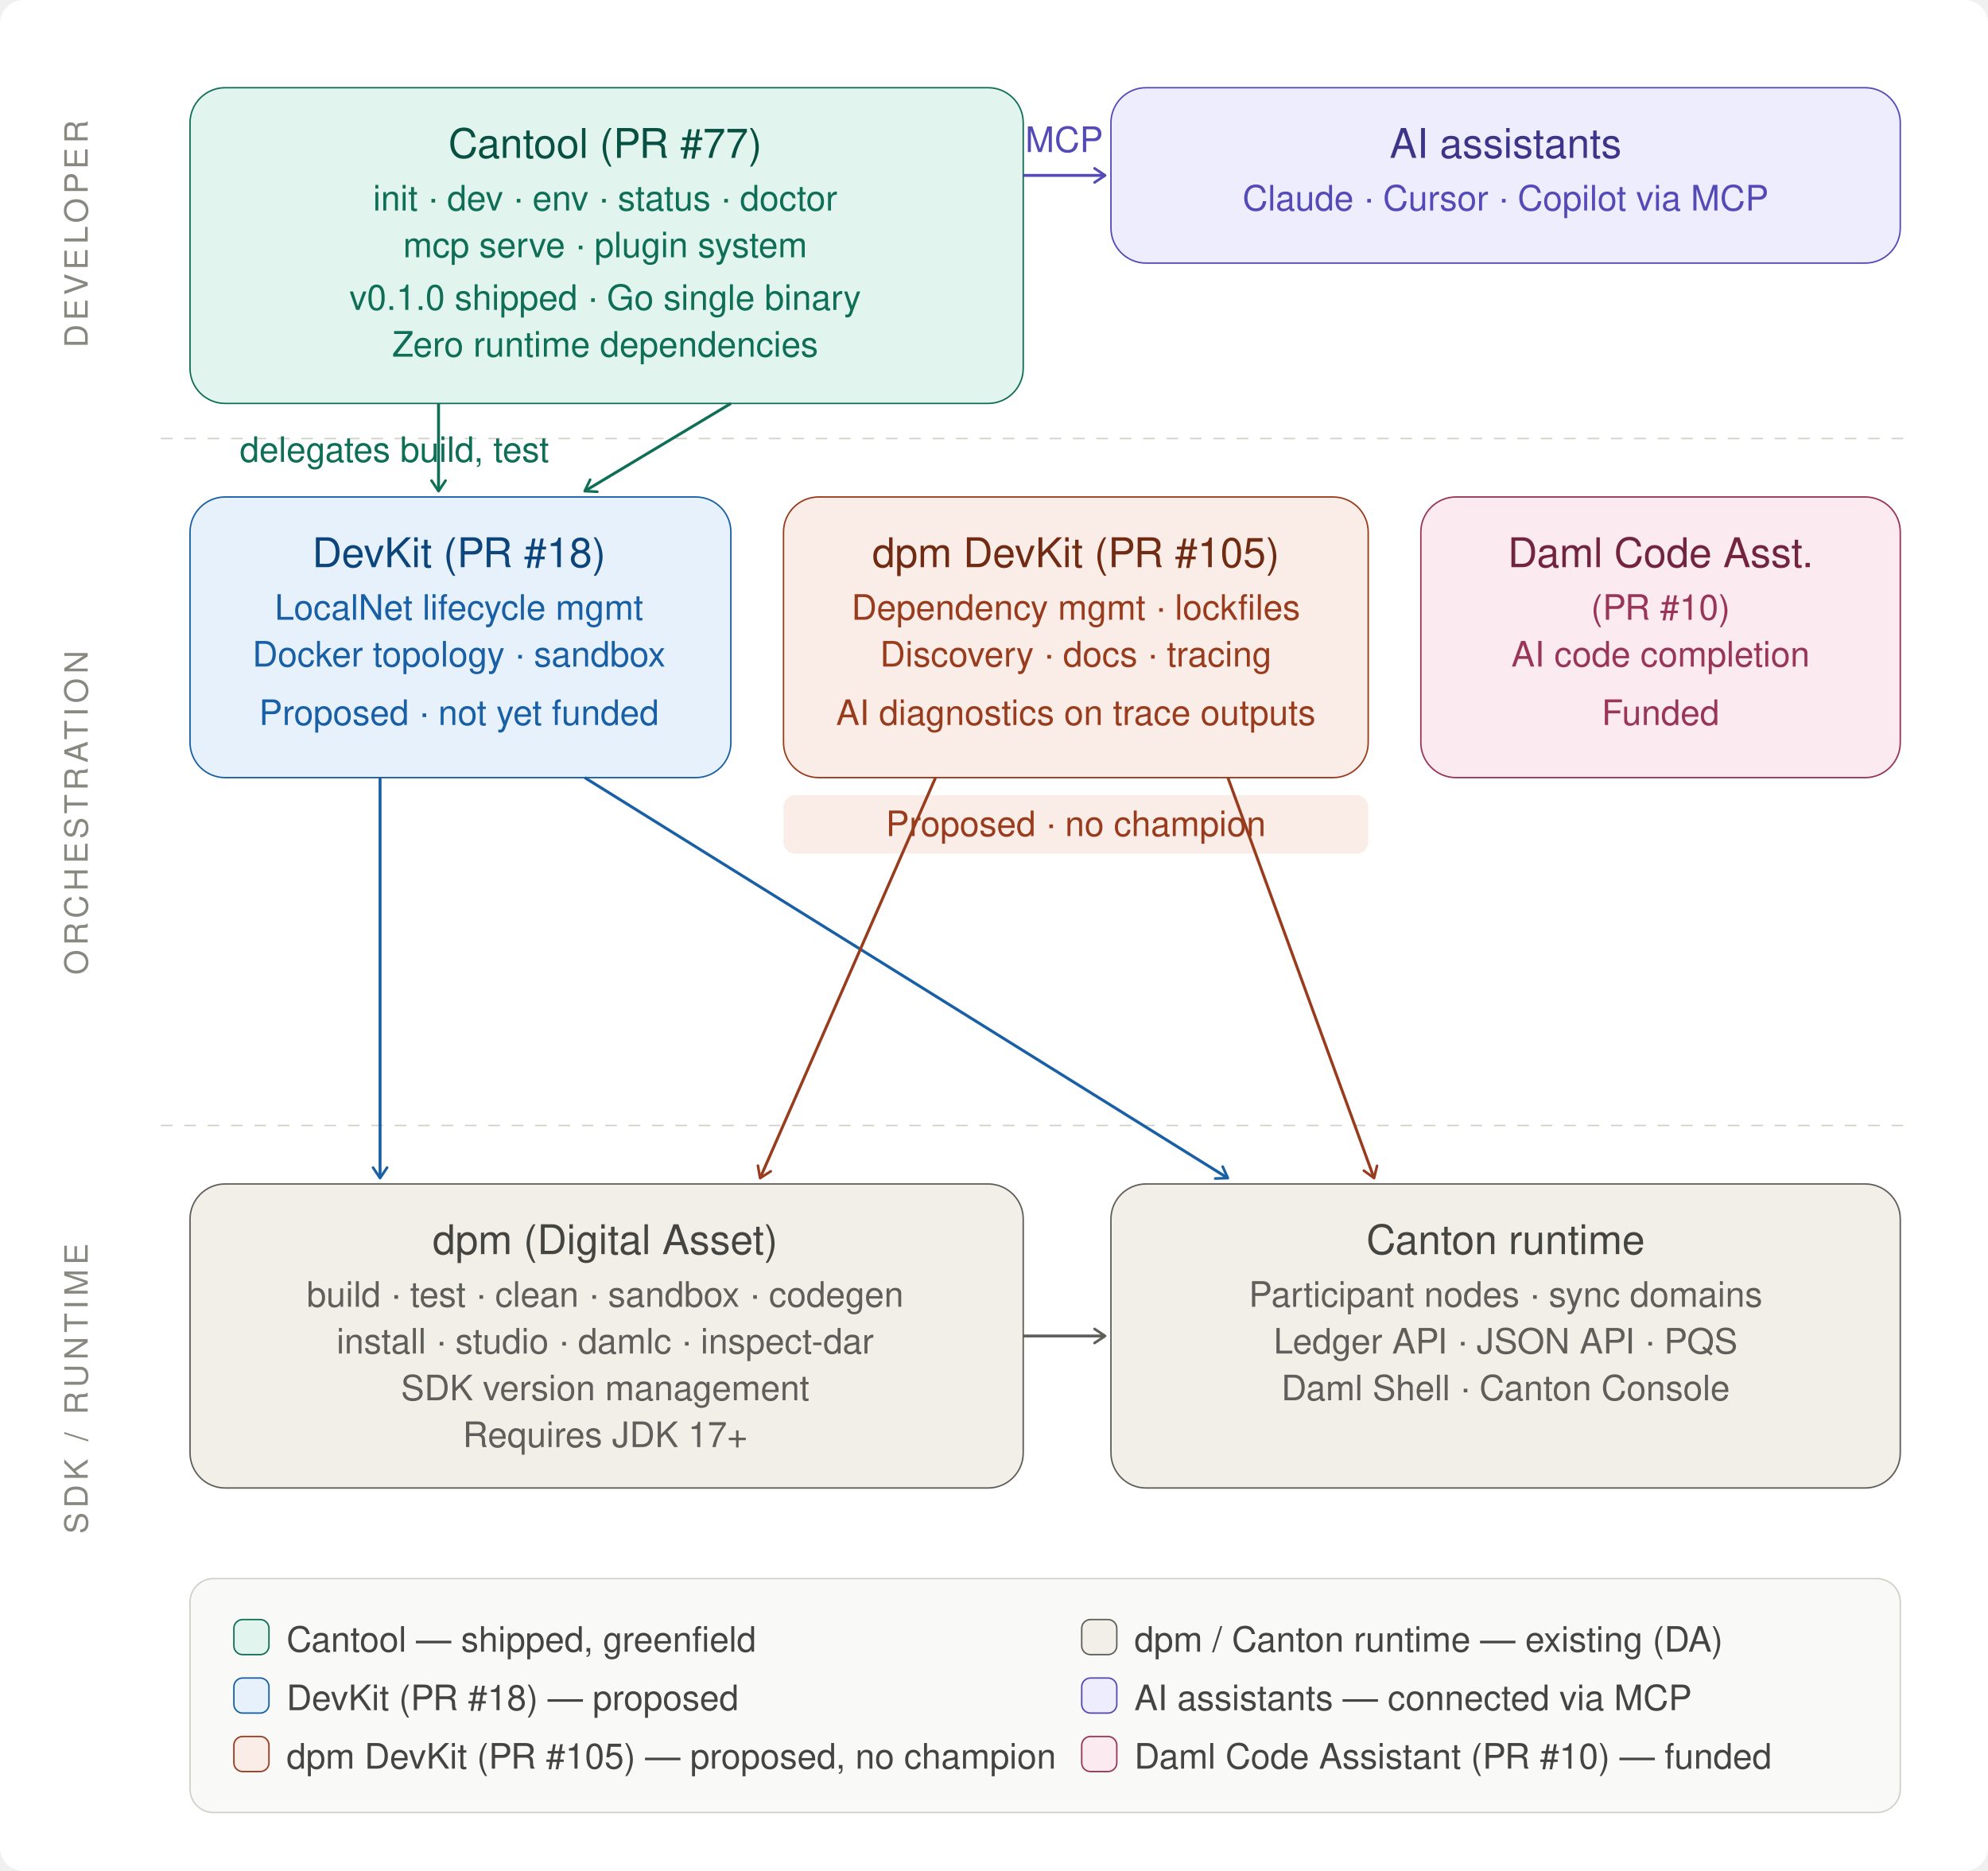
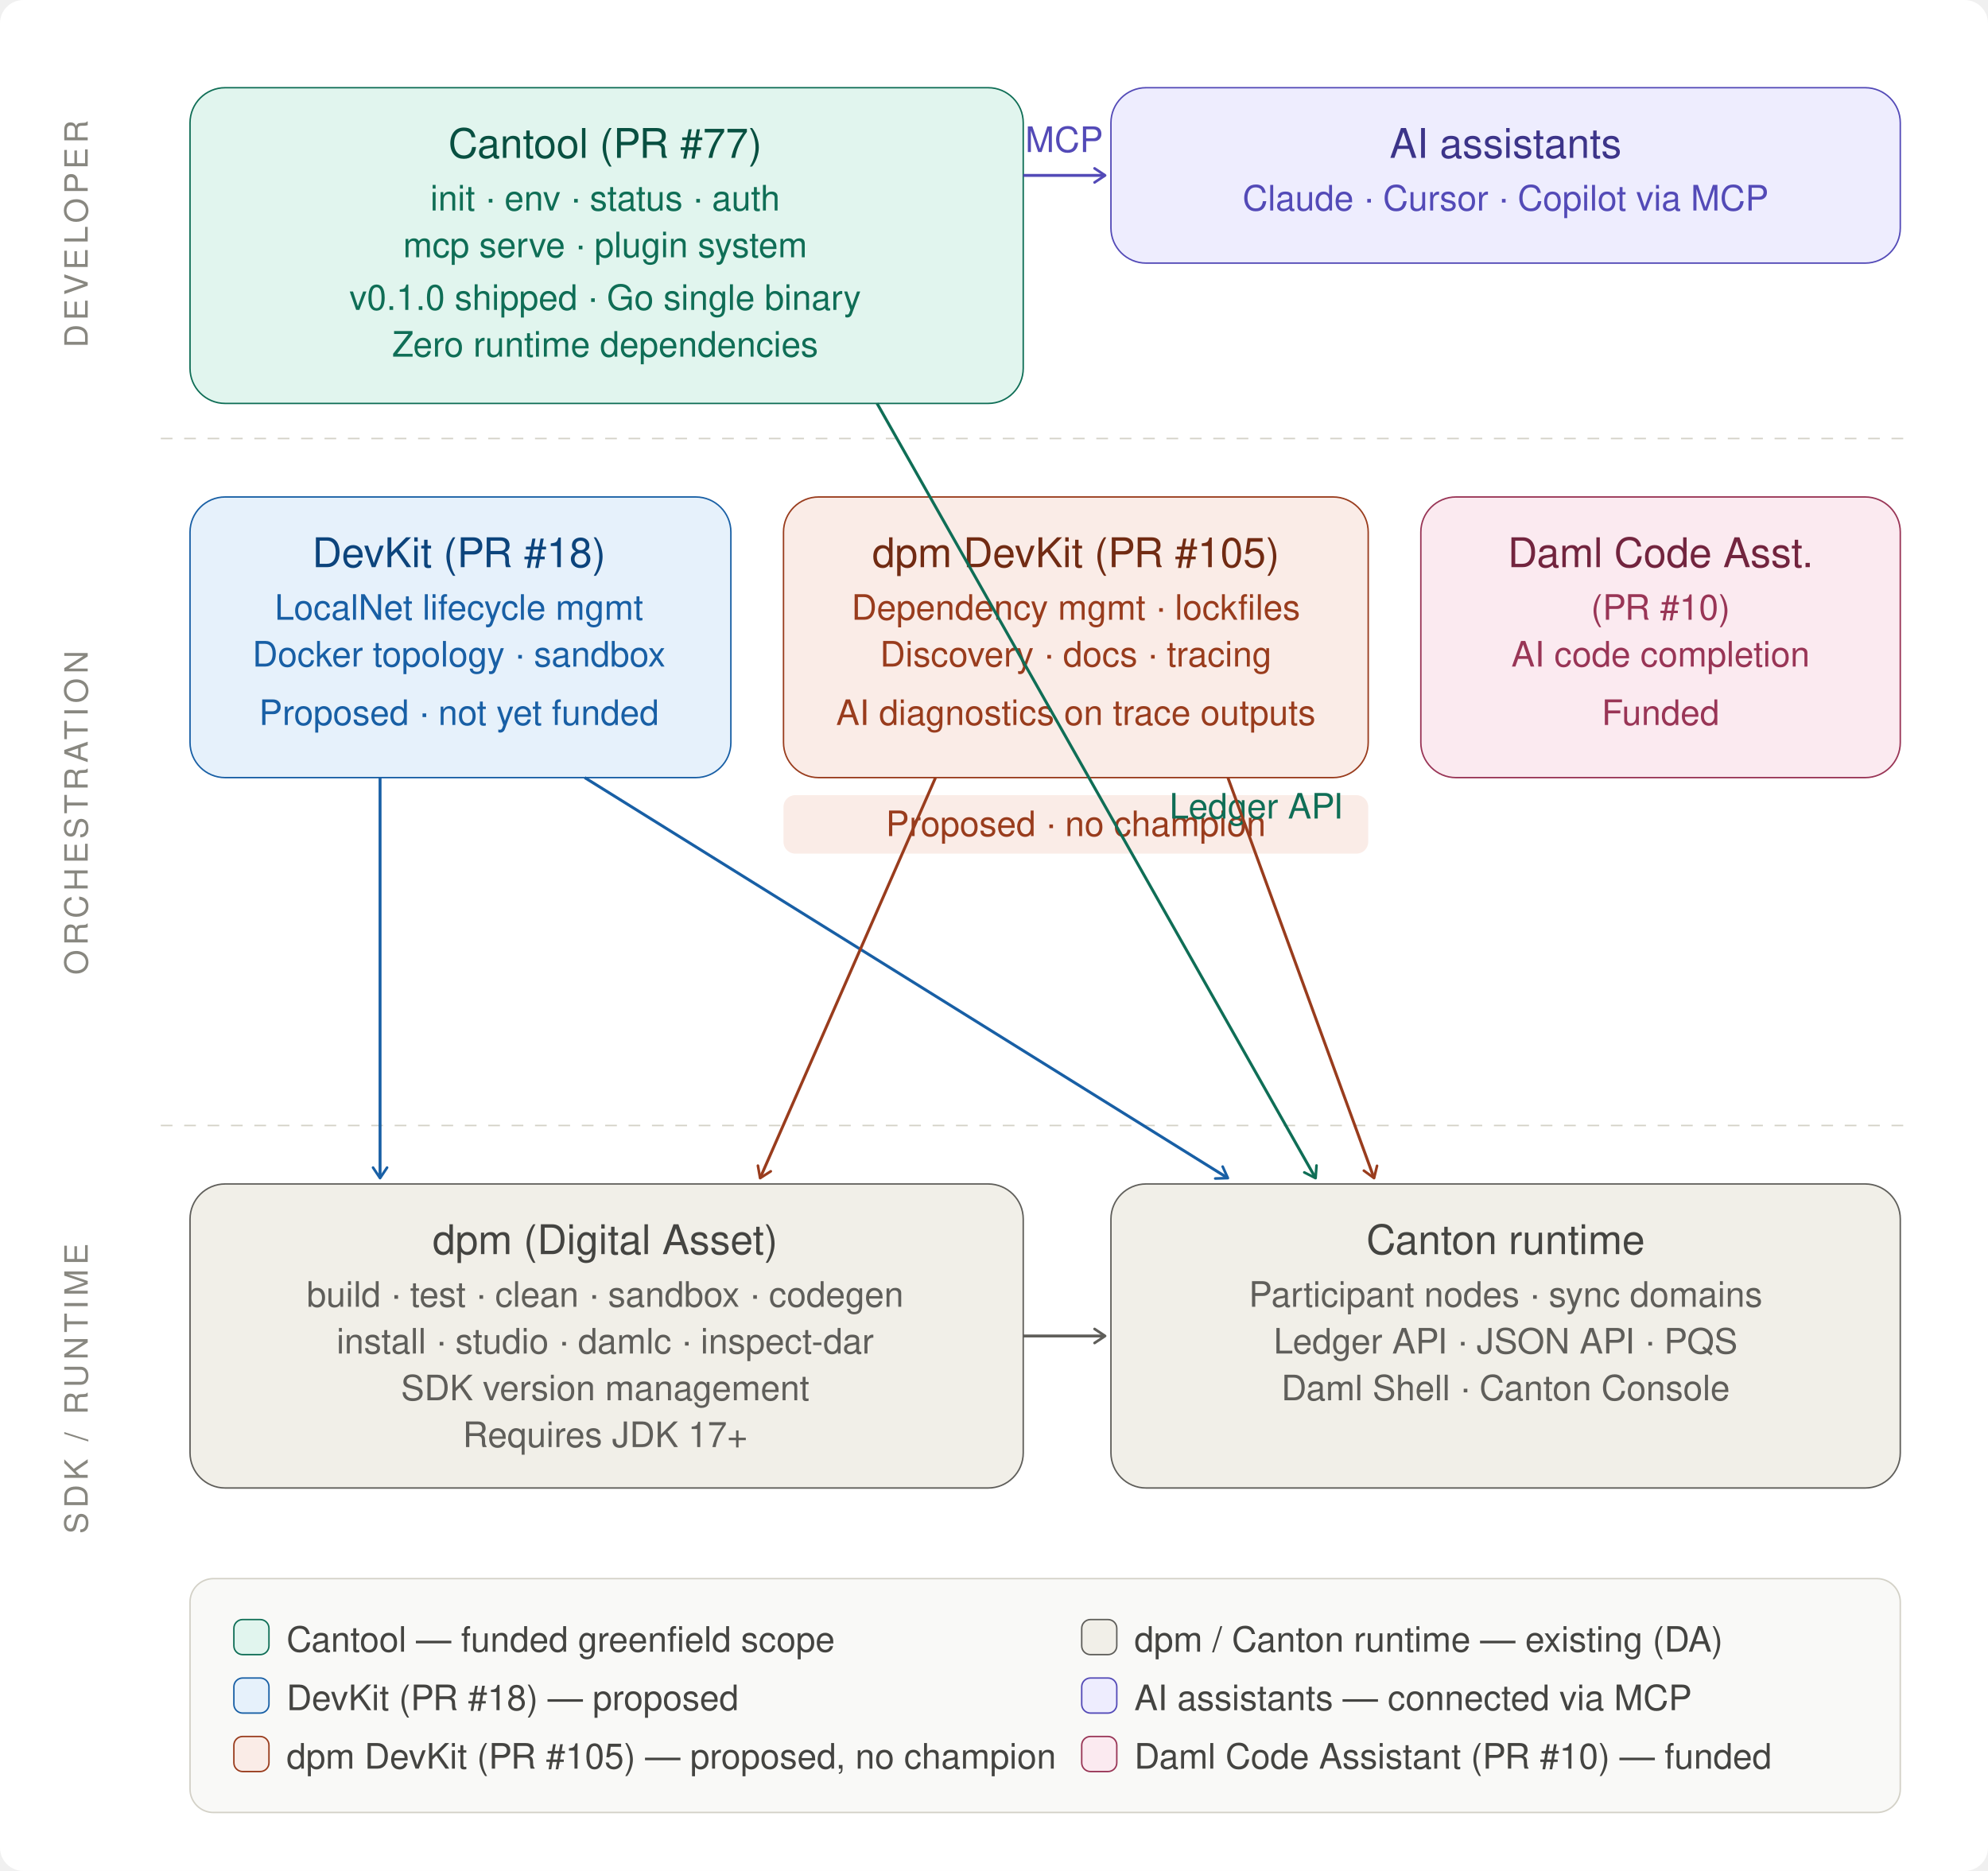
<svg xmlns="http://www.w3.org/2000/svg" width="100%" viewBox="0 0 680 640">
  <style>
  text { font-family: -apple-system, BlinkMacSystemFont, "Segoe UI", Helvetica, Arial, sans-serif; }
  .th { font-size: 14px; font-weight: 500; }
  .ts { font-size: 12px; font-weight: 400; }
  .layer-label { font-size: 11px; font-weight: 500; letter-spacing: 1.5px; text-transform: uppercase; }
</style>
  <rect width="680" height="640" fill="#ffffff" rx="8" />
  <text class="layer-label" x="30" y="80" text-anchor="middle" transform="rotate(-90,30,80)" fill="#888780">DEVELOPER</text>
  <text class="layer-label" x="30" y="278" text-anchor="middle" transform="rotate(-90,30,278)" fill="#888780">ORCHESTRATION</text>
  <text class="layer-label" x="30" y="475" text-anchor="middle" transform="rotate(-90,30,475)" fill="#888780">SDK / RUNTIME</text>
  <line x1="55" y1="150" x2="655" y2="150" stroke="#D3D1C7" stroke-width="0.5" stroke-dasharray="4 4" />
  <line x1="55" y1="385" x2="655" y2="385" stroke="#D3D1C7" stroke-width="0.5" stroke-dasharray="4 4" />
  <rect x="65" y="30" width="285" height="108" rx="12" fill="#E1F5EE" stroke="#0F6E56" stroke-width="0.5" />
  <text class="th" x="207" y="54" text-anchor="middle" fill="#085041">Cantool (PR #77)</text>
-   <text class="ts" x="207" y="72" text-anchor="middle" fill="#0F6E56">init · dev · env · status · doctor</text>
+   <text class="ts" x="207" y="72" text-anchor="middle" fill="#0F6E56">init · env · status · auth</text>
  <text class="ts" x="207" y="88" text-anchor="middle" fill="#0F6E56">mcp serve · plugin system</text>
  <text class="ts" x="207" y="106" text-anchor="middle" fill="#0F6E56">v0.1.0 shipped · Go single binary</text>
  <text class="ts" x="207" y="122" text-anchor="middle" fill="#0F6E56">Zero runtime dependencies</text>
  <rect x="380" y="30" width="270" height="60" rx="12" fill="#EEEDFE" stroke="#534AB7" stroke-width="0.5" />
  <text class="th" x="515" y="54" text-anchor="middle" fill="#3C3489">AI assistants</text>
  <text class="ts" x="515" y="72" text-anchor="middle" fill="#534AB7">Claude · Cursor · Copilot via MCP</text>
  <line x1="350" y1="60" x2="378" y2="60" stroke="#534AB7" stroke-width="1" marker-end="url(#arrow-purple)" />
  <text class="ts" x="364" y="52" text-anchor="middle" fill="#534AB7">MCP</text>
  <rect x="65" y="170" width="185" height="96" rx="12" fill="#E6F1FB" stroke="#185FA5" stroke-width="0.5" />
  <text class="th" x="157" y="194" text-anchor="middle" fill="#0C447C">DevKit (PR #18)</text>
  <text class="ts" x="157" y="212" text-anchor="middle" fill="#185FA5">LocalNet lifecycle mgmt</text>
  <text class="ts" x="157" y="228" text-anchor="middle" fill="#185FA5">Docker topology · sandbox</text>
  <text class="ts" x="157" y="248" text-anchor="middle" fill="#185FA5">Proposed · not yet funded</text>
  <rect x="268" y="170" width="200" height="96" rx="12" fill="#FAECE7" stroke="#993C1D" stroke-width="0.5" />
  <text class="th" x="368" y="194" text-anchor="middle" fill="#712B13">dpm DevKit (PR #105)</text>
  <text class="ts" x="368" y="212" text-anchor="middle" fill="#993C1D">Dependency mgmt · lockfiles</text>
  <text class="ts" x="368" y="228" text-anchor="middle" fill="#993C1D">Discovery · docs · tracing</text>
  <text class="ts" x="368" y="248" text-anchor="middle" fill="#993C1D">AI diagnostics on trace outputs</text>
  <rect x="486" y="170" width="164" height="96" rx="12" fill="#FBEAF0" stroke="#993556" stroke-width="0.5" />
  <text class="th" x="568" y="194" text-anchor="middle" fill="#72243E">Daml Code Asst.</text>
  <text class="ts" x="568" y="212" text-anchor="middle" fill="#993556">(PR #10)</text>
  <text class="ts" x="568" y="228" text-anchor="middle" fill="#993556">AI code completion</text>
  <text class="ts" x="568" y="248" text-anchor="middle" fill="#993556">Funded</text>
  <rect x="268" y="272" width="200" height="20" rx="4" fill="#FAECE7" stroke="none" />
  <text class="ts" x="368" y="286" text-anchor="middle" fill="#993C1D">Proposed · no champion</text>
  <rect x="65" y="405" width="285" height="104" rx="12" fill="#F1EFE8" stroke="#5F5E5A" stroke-width="0.5" />
  <text class="th" x="207" y="429" text-anchor="middle" fill="#444441">dpm (Digital Asset)</text>
  <text class="ts" x="207" y="447" text-anchor="middle" fill="#5F5E5A">build · test · clean · sandbox · codegen</text>
  <text class="ts" x="207" y="463" text-anchor="middle" fill="#5F5E5A">install · studio · damlc · inspect-dar</text>
  <text class="ts" x="207" y="479" text-anchor="middle" fill="#5F5E5A">SDK version management</text>
  <text class="ts" x="207" y="495" text-anchor="middle" fill="#5F5E5A">Requires JDK 17+</text>
  <rect x="380" y="405" width="270" height="104" rx="12" fill="#F1EFE8" stroke="#5F5E5A" stroke-width="0.5" />
  <text class="th" x="515" y="429" text-anchor="middle" fill="#444441">Canton runtime</text>
  <text class="ts" x="515" y="447" text-anchor="middle" fill="#5F5E5A">Participant nodes · sync domains</text>
  <text class="ts" x="515" y="463" text-anchor="middle" fill="#5F5E5A">Ledger API · JSON API · PQS</text>
  <text class="ts" x="515" y="479" text-anchor="middle" fill="#5F5E5A">Daml Shell · Canton Console</text>
  <defs>
    <marker id="arrow-green" viewBox="0 0 10 10" refX="8" refY="5" markerWidth="6" markerHeight="6" orient="auto-start-reverse">
      <path d="M2 1L8 5L2 9" fill="none" stroke="#0F6E56" stroke-width="1.5" stroke-linecap="round" stroke-linejoin="round" />
    </marker>
    <marker id="arrow-purple" viewBox="0 0 10 10" refX="8" refY="5" markerWidth="6" markerHeight="6" orient="auto-start-reverse">
      <path d="M2 1L8 5L2 9" fill="none" stroke="#534AB7" stroke-width="1.5" stroke-linecap="round" stroke-linejoin="round" />
    </marker>
    <marker id="arrow-blue" viewBox="0 0 10 10" refX="8" refY="5" markerWidth="6" markerHeight="6" orient="auto-start-reverse">
      <path d="M2 1L8 5L2 9" fill="none" stroke="#185FA5" stroke-width="1.5" stroke-linecap="round" stroke-linejoin="round" />
    </marker>
    <marker id="arrow-coral" viewBox="0 0 10 10" refX="8" refY="5" markerWidth="6" markerHeight="6" orient="auto-start-reverse">
      <path d="M2 1L8 5L2 9" fill="none" stroke="#993C1D" stroke-width="1.5" stroke-linecap="round" stroke-linejoin="round" />
    </marker>
    <marker id="arrow-gray" viewBox="0 0 10 10" refX="8" refY="5" markerWidth="6" markerHeight="6" orient="auto-start-reverse">
      <path d="M2 1L8 5L2 9" fill="none" stroke="#5F5E5A" stroke-width="1.5" stroke-linecap="round" stroke-linejoin="round" />
    </marker>
  </defs>
-   <line x1="150" y1="138" x2="150" y2="168" stroke="#0F6E56" stroke-width="1" marker-end="url(#arrow-green)" />
-   <text class="ts" x="82" y="158" fill="#0F6E56">delegates build, test</text>
-   <line x1="250" y1="138" x2="200" y2="168" stroke="#0F6E56" stroke-width="1" marker-end="url(#arrow-green)" />
+   <line x1="300" y1="138" x2="450" y2="403" stroke="#0F6E56" stroke-width="1" marker-end="url(#arrow-green)" />
+   <text class="ts" x="400" y="280" fill="#0F6E56">Ledger API</text>
  <line x1="130" y1="266" x2="130" y2="403" stroke="#185FA5" stroke-width="1" marker-end="url(#arrow-blue)" />
  <line x1="200" y1="266" x2="420" y2="403" stroke="#185FA5" stroke-width="1" marker-end="url(#arrow-blue)" />
  <line x1="320" y1="266" x2="260" y2="403" stroke="#993C1D" stroke-width="1" marker-end="url(#arrow-coral)" />
  <line x1="420" y1="266" x2="470" y2="403" stroke="#993C1D" stroke-width="1" marker-end="url(#arrow-coral)" />
  <line x1="350" y1="457" x2="378" y2="457" stroke="#5F5E5A" stroke-width="1" marker-end="url(#arrow-gray)" />
  <rect x="65" y="540" width="585" height="80" rx="8" fill="#F9F9F7" stroke="#D3D1C7" stroke-width="0.5" />
  <rect x="80" y="554" width="12" height="12" rx="3" fill="#E1F5EE" stroke="#0F6E56" stroke-width="0.5" />
-   <text class="ts" x="98" y="565" fill="#444441">Cantool — shipped, greenfield</text>
+   <text class="ts" x="98" y="565" fill="#444441">Cantool — funded greenfield scope</text>
  <rect x="80" y="574" width="12" height="12" rx="3" fill="#E6F1FB" stroke="#185FA5" stroke-width="0.5" />
  <text class="ts" x="98" y="585" fill="#444441">DevKit (PR #18) — proposed</text>
  <rect x="80" y="594" width="12" height="12" rx="3" fill="#FAECE7" stroke="#993C1D" stroke-width="0.5" />
  <text class="ts" x="98" y="605" fill="#444441">dpm DevKit (PR #105) — proposed, no champion</text>
  <rect x="370" y="554" width="12" height="12" rx="3" fill="#F1EFE8" stroke="#5F5E5A" stroke-width="0.5" />
  <text class="ts" x="388" y="565" fill="#444441">dpm / Canton runtime — existing (DA)</text>
  <rect x="370" y="574" width="12" height="12" rx="3" fill="#EEEDFE" stroke="#534AB7" stroke-width="0.5" />
  <text class="ts" x="388" y="585" fill="#444441">AI assistants — connected via MCP</text>
  <rect x="370" y="594" width="12" height="12" rx="3" fill="#FBEAF0" stroke="#993556" stroke-width="0.5" />
  <text class="ts" x="388" y="605" fill="#444441">Daml Code Assistant (PR #10) — funded</text>
</svg>
